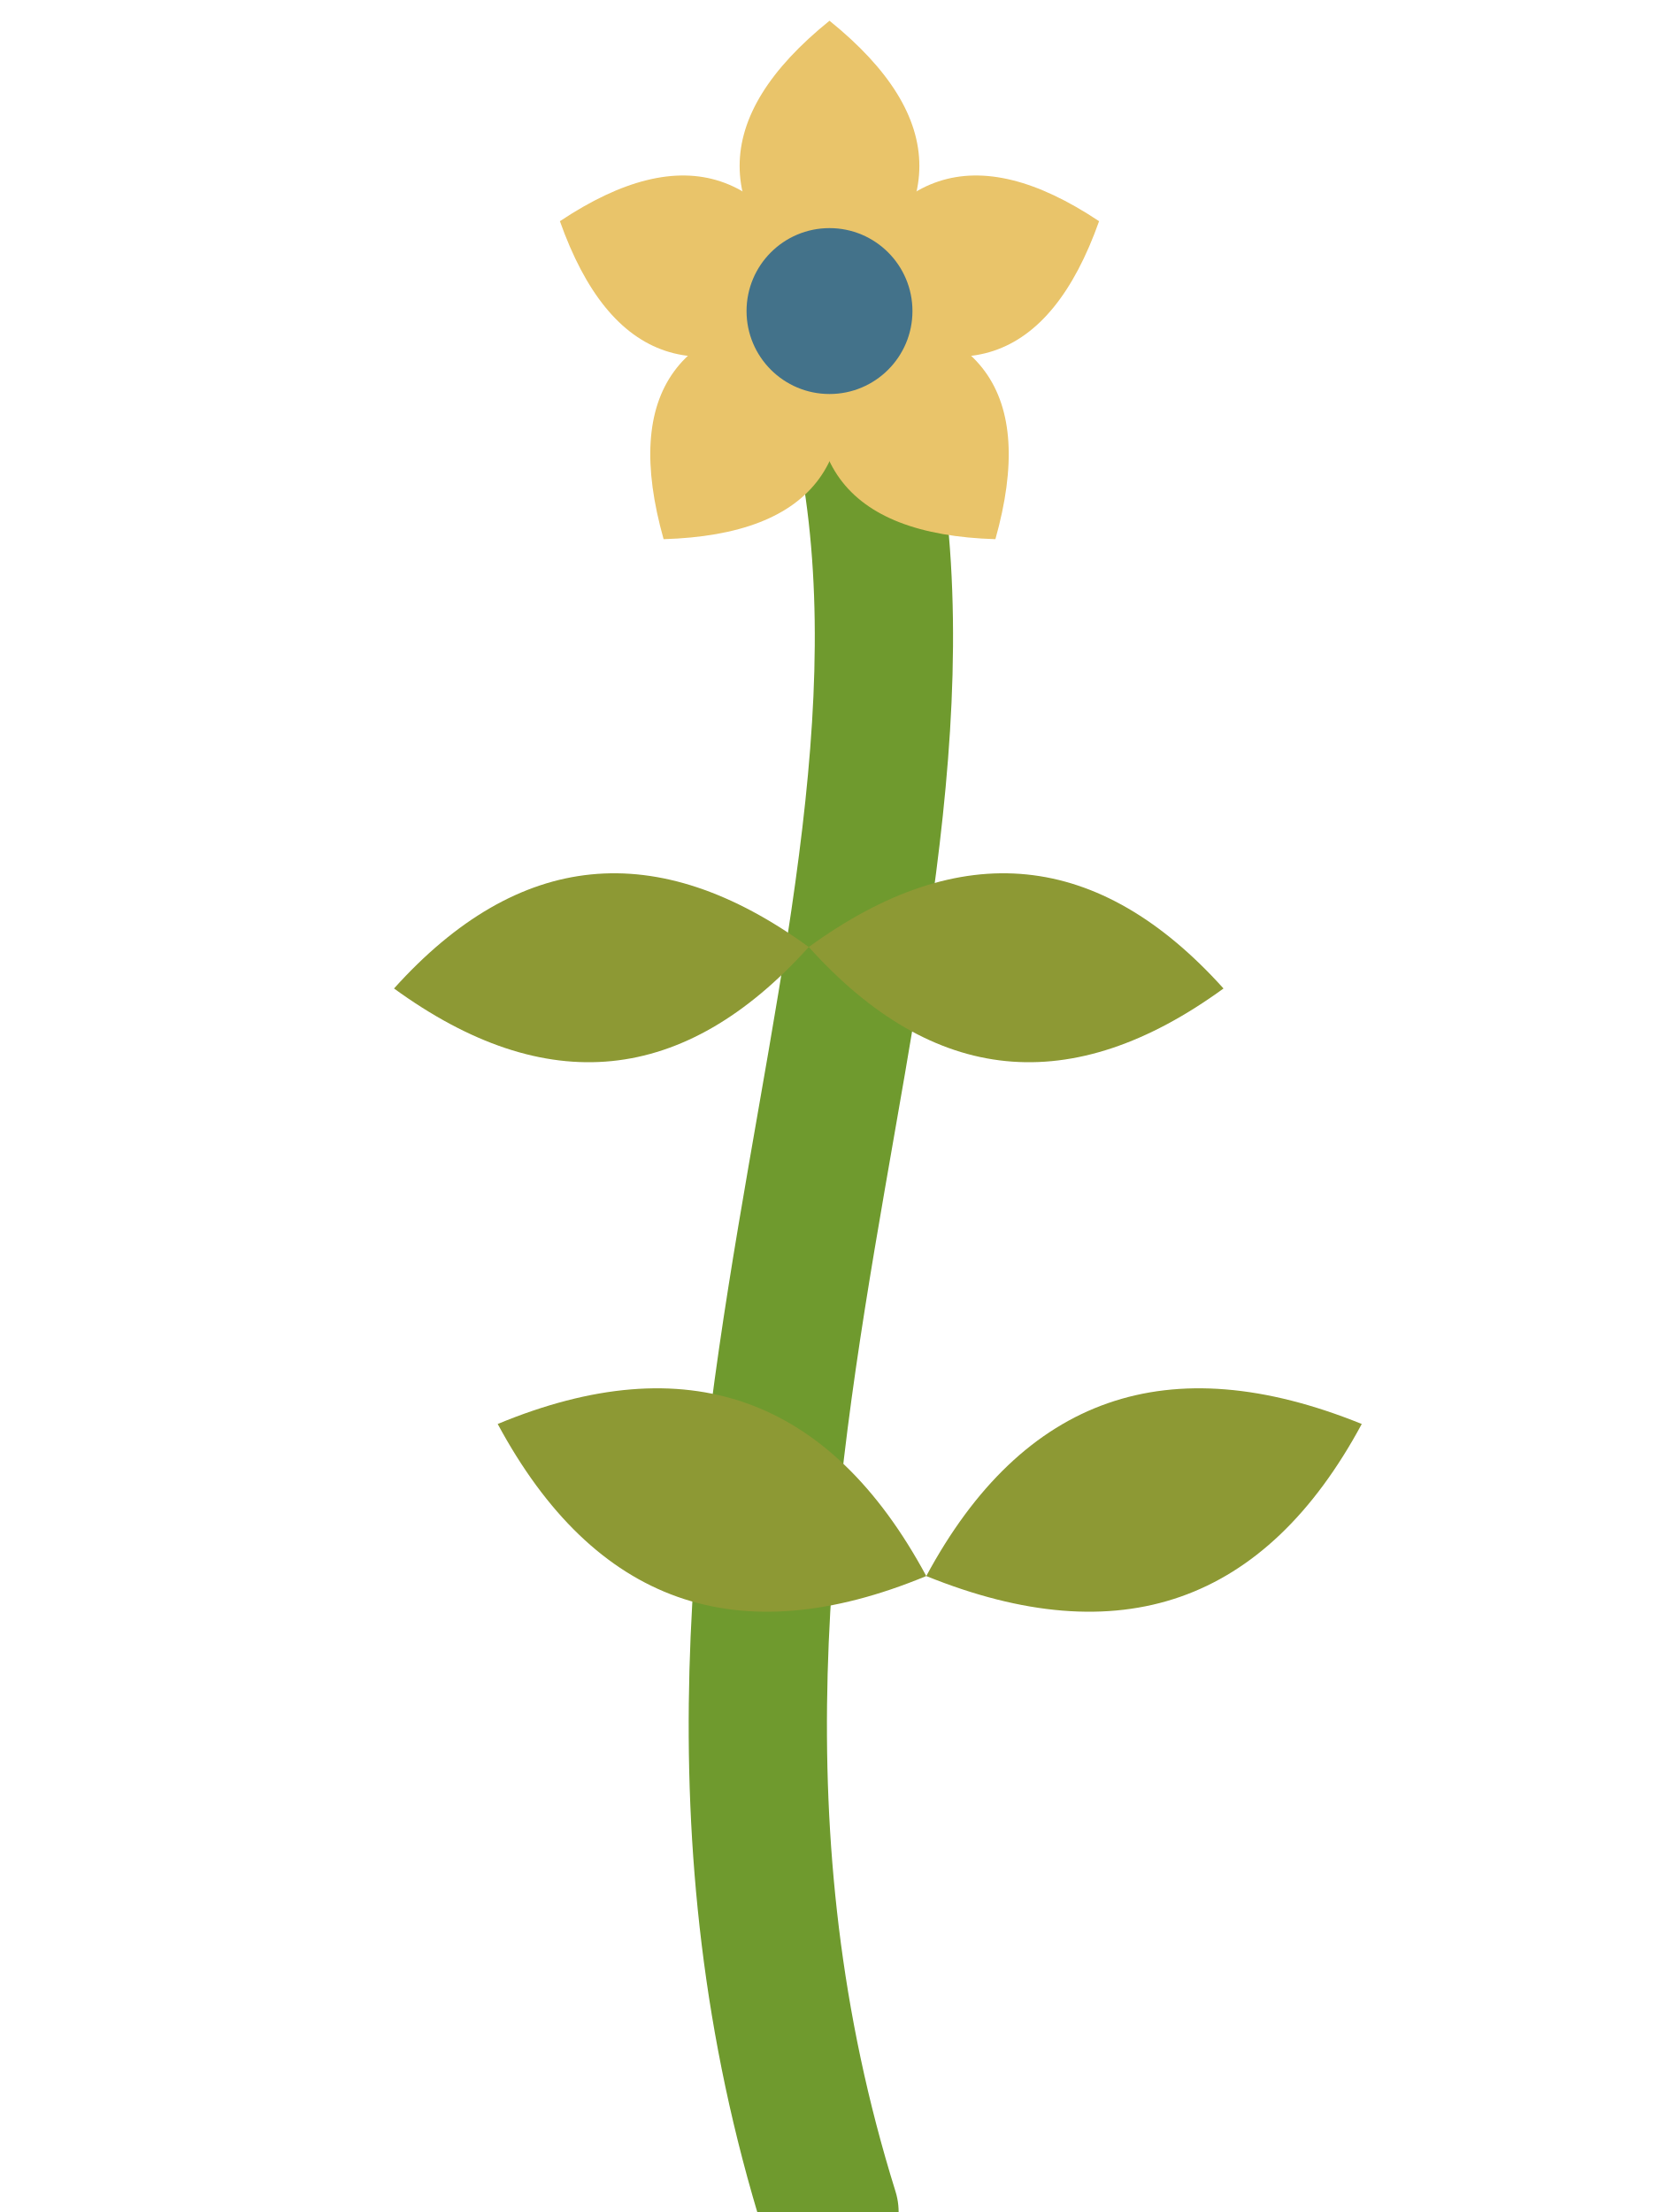
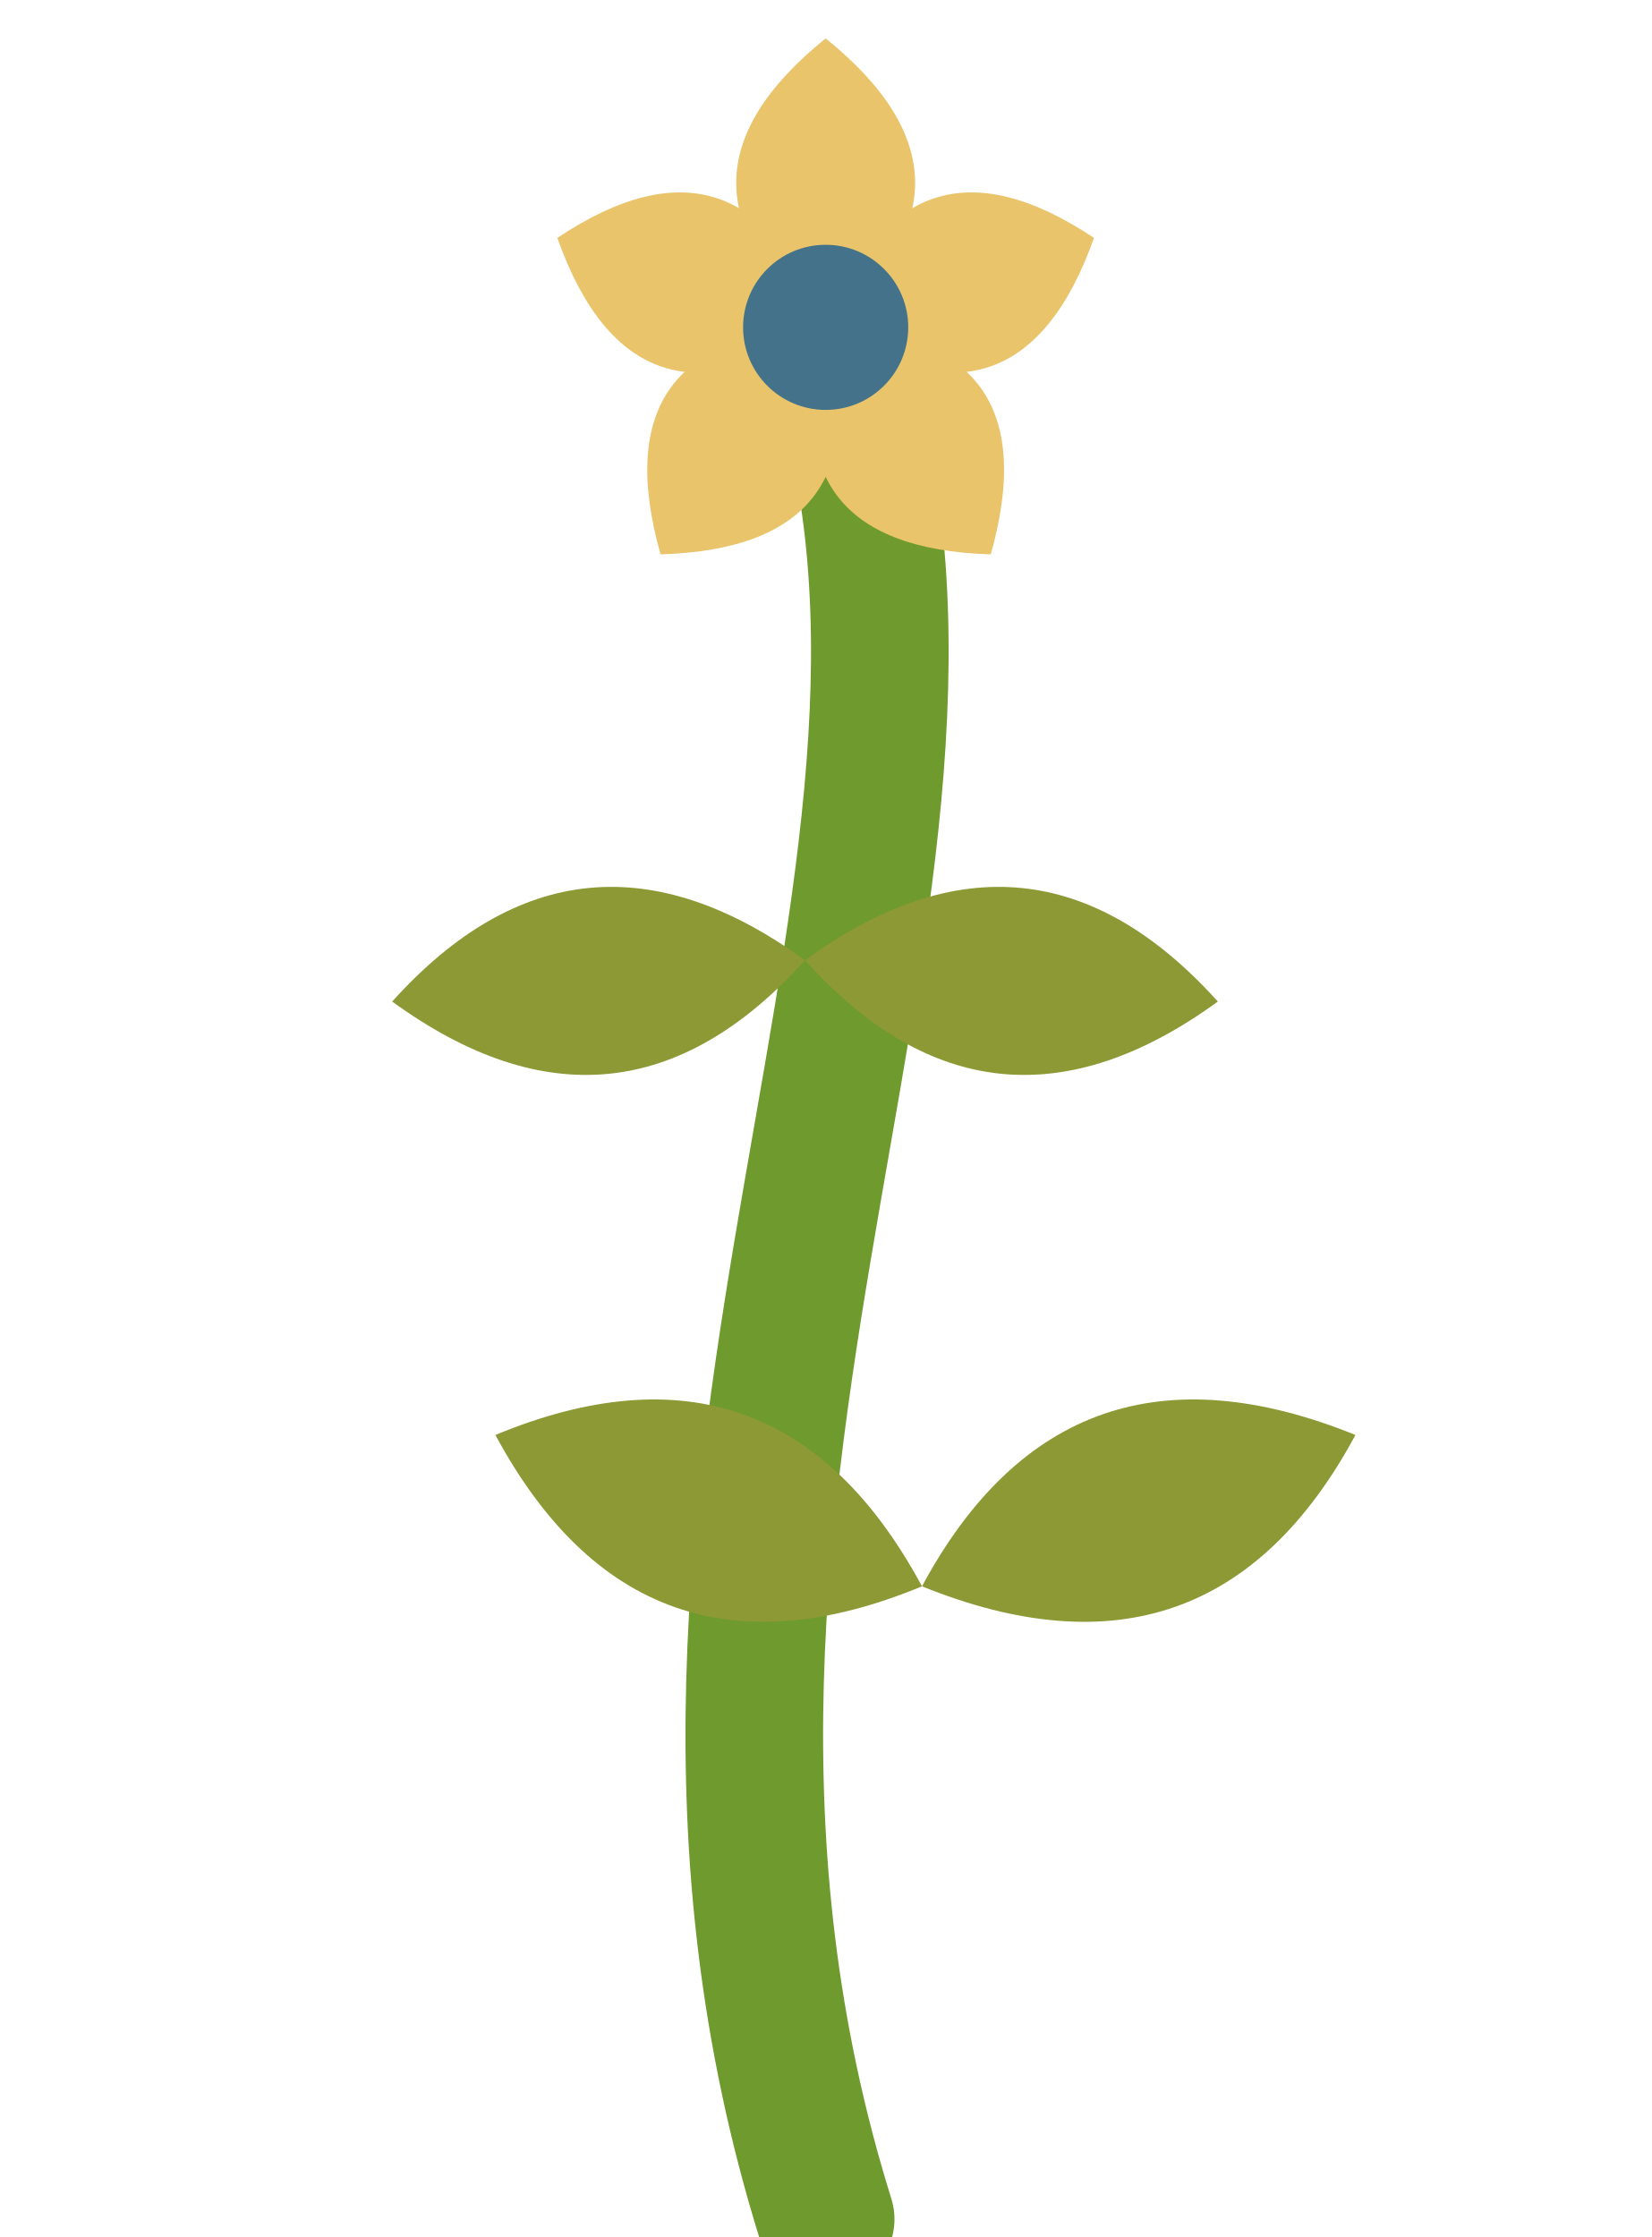
- <svg xmlns="http://www.w3.org/2000/svg" width="24" height="32" viewBox="0 0 24 32" fill="none">
+ <svg xmlns="http://www.w3.org/2000/svg" width="31" height="42" viewBox="0 0 24 32" fill="none">
  <path d="M 12.0 32.0 C 8.6 21.1 14.9 12.2 12.0 4.5" stroke="#6F9A2E" stroke-width="2.0" stroke-linecap="round" />
  <path d="M 13.4 22.8 Q 11.3 18.9 7.2 20.6 Q 9.3 24.5 13.4 22.8 Z" fill="#8D9934" />
  <path d="M 13.4 22.8 Q 17.6 24.5 19.7 20.6 Q 15.5 18.9 13.4 22.8 Z" fill="#8D9934" />
  <path d="M 11.7 13.7 Q 8.4 11.3 5.7 14.3 Q 9.0 16.7 11.7 13.7 Z" fill="#8D9934" />
  <path d="M 11.7 13.7 Q 14.4 16.7 17.7 14.3 Q 15.0 11.3 11.7 13.7 Z" fill="#8D9934" />
  <path d="M 12.0 4.5 Q 14.6 2.4 12.0 0.3 Q 9.4 2.4 12.0 4.5 Z" fill="#E9C46A" />
  <path d="M 12.0 4.5 Q 14.8 6.3 15.9 3.2 Q 13.2 1.4 12.0 4.5 Z" fill="#E9C46A" />
  <path d="M 12.0 4.5 Q 11.1 7.7 14.4 7.8 Q 15.3 4.6 12.0 4.5 Z" fill="#E9C46A" />
  <path d="M 12.0 4.5 Q 8.7 4.6 9.6 7.8 Q 12.9 7.7 12.0 4.5 Z" fill="#E9C46A" />
  <path d="M 12.0 4.5 Q 10.8 1.4 8.1 3.2 Q 9.2 6.3 12.0 4.5 Z" fill="#E9C46A" />
  <circle cx="12.0" cy="4.5" r="1.2" fill="#43728A" />
</svg>
